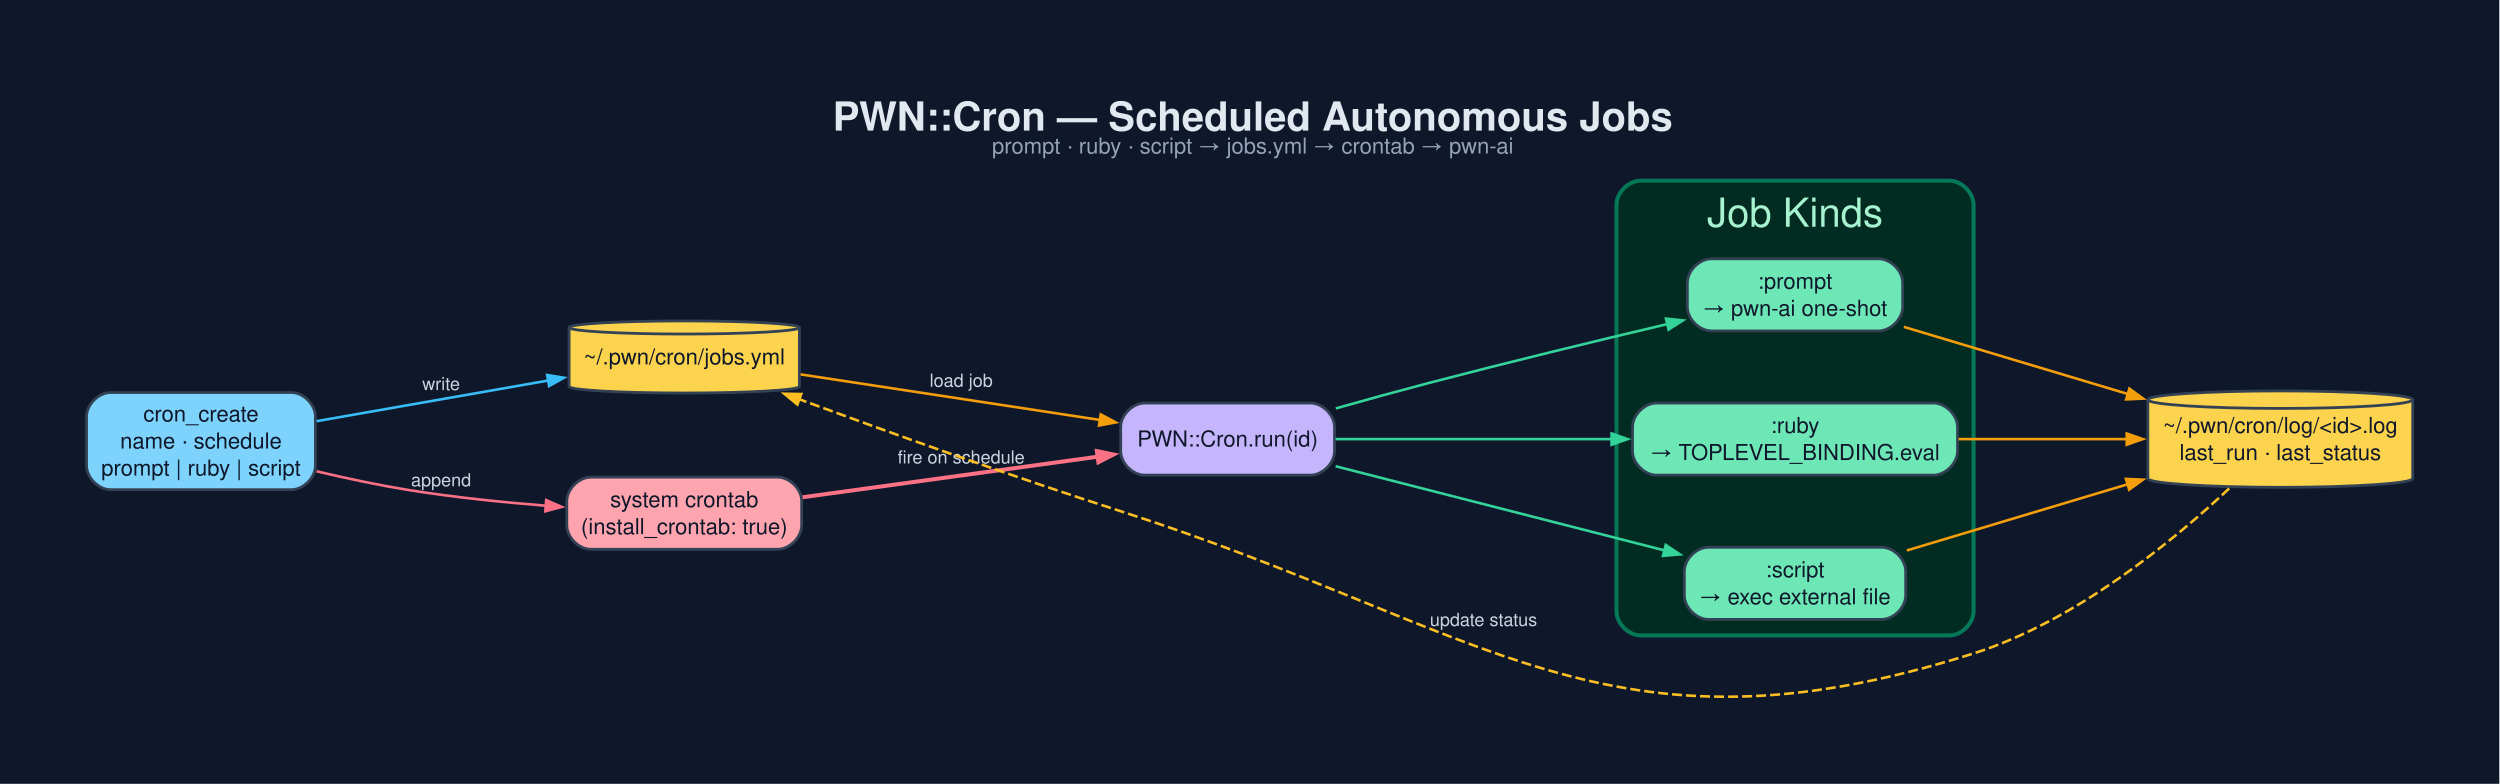
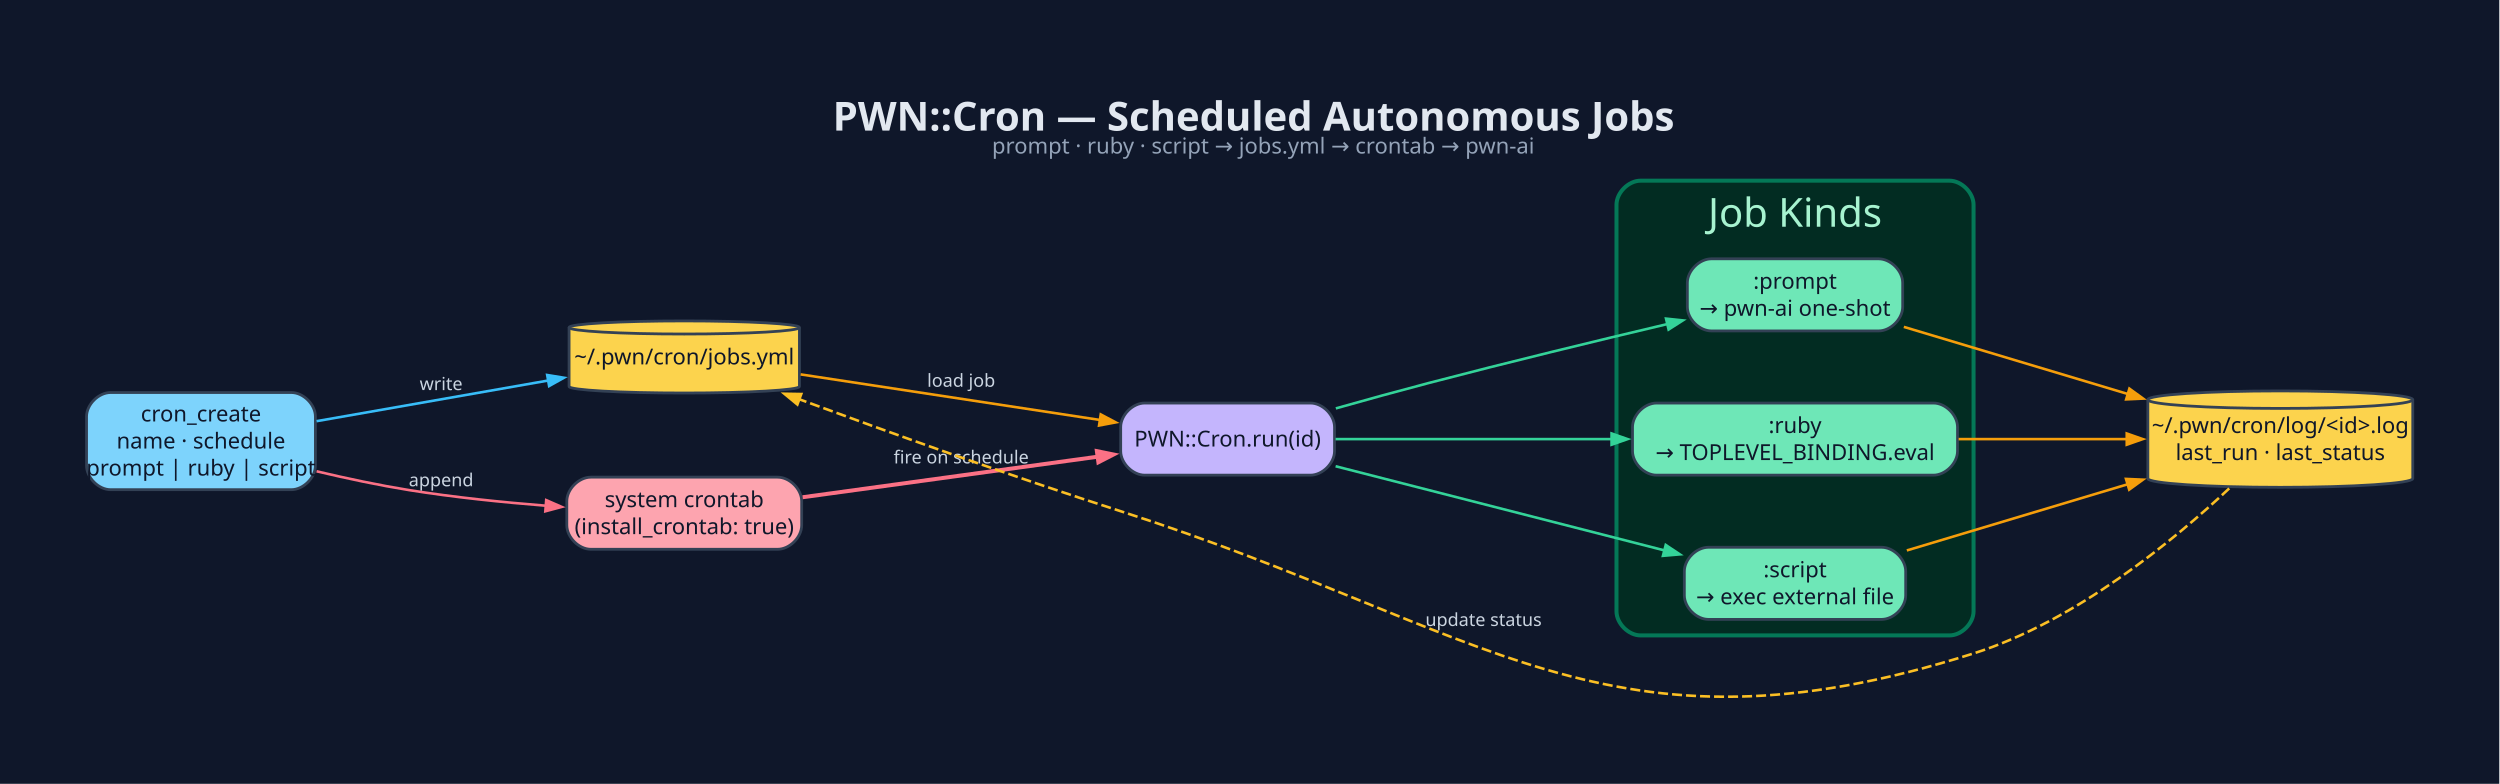
<svg xmlns="http://www.w3.org/2000/svg" width="1248pt" height="391pt" viewBox="0.00 0.00 1248.00 391.00">
  <g id="graph0" class="graph" transform="scale(1 1) rotate(0) translate(43.2 348.08)">
    <polygon fill="#0f172a" stroke="none" points="-43.2,43.2 -43.2,-348.08 1204.45,-348.08 1204.45,43.2 -43.2,43.2" />
-     <text xml:space="preserve" text-anchor="start" x="372.5" y="-282.88" font-family="Helvetica,sans-Serif" font-weight="bold" font-size="20.00" fill="#e2e8f0">PWN::Cron — Scheduled Autonomous Jobs</text>
-     <text xml:space="preserve" text-anchor="start" x="452" y="-271.43" font-family="Helvetica,sans-Serif" font-size="11.00" fill="#94a3b8">prompt · ruby · script → jobs.yml → crontab → pwn-ai</text>
+     <text xml:space="preserve" text-anchor="start" x="372.5" y="-282.88" font-family="sans-Serif" font-weight="bold" font-size="20.00" fill="#e2e8f0">PWN::Cron — Scheduled Autonomous Jobs</text>
+     <text xml:space="preserve" text-anchor="start" x="452" y="-271.43" font-family="sans-Serif" font-size="11.00" fill="#94a3b8">prompt · ruby · script → jobs.yml → crontab → pwn-ai</text>
    <g id="clust1" class="cluster">
      <path fill="#022c22" stroke="#047857" stroke-width="2" d="M775.75,-30.88C775.75,-30.88 930,-30.88 930,-30.88 936,-30.88 942,-36.88 942,-42.88 942,-42.88 942,-245.88 942,-245.88 942,-251.88 936,-257.88 930,-257.88 930,-257.88 775.75,-257.88 775.75,-257.88 769.75,-257.88 763.75,-251.88 763.75,-245.88 763.75,-245.88 763.75,-42.88 763.75,-42.88 763.75,-36.88 769.75,-30.88 775.75,-30.88" />
-       <text xml:space="preserve" text-anchor="middle" x="852.88" y="-234.88" font-family="Helvetica,sans-Serif" font-size="20.00" fill="#a7f3d0">Job Kinds</text>
+       <text xml:space="preserve" text-anchor="middle" x="852.88" y="-234.88" font-family="sans-Serif" font-size="20.00" fill="#a7f3d0">Job Kinds</text>
    </g>
    <g id="node1" class="node">
      <path fill="#7dd3fc" stroke="#334155" stroke-width="1.4" d="M102.25,-152.13C102.25,-152.13 12,-152.13 12,-152.13 6,-152.13 0,-146.13 0,-140.13 0,-140.13 0,-115.63 0,-115.63 0,-109.63 6,-103.63 12,-103.63 12,-103.63 102.25,-103.63 102.25,-103.63 108.25,-103.63 114.25,-109.63 114.25,-115.63 114.25,-115.63 114.25,-140.13 114.25,-140.13 114.25,-146.13 108.25,-152.13 102.25,-152.13" />
-       <text xml:space="preserve" text-anchor="middle" x="57.12" y="-137.68" font-family="Helvetica,sans-Serif" font-size="11.00" fill="#0f172a">cron_create</text>
-       <text xml:space="preserve" text-anchor="middle" x="57.12" y="-124.18" font-family="Helvetica,sans-Serif" font-size="11.00" fill="#0f172a">name · schedule</text>
-       <text xml:space="preserve" text-anchor="middle" x="57.12" y="-110.68" font-family="Helvetica,sans-Serif" font-size="11.00" fill="#0f172a">prompt | ruby | script</text>
+       <text xml:space="preserve" text-anchor="middle" x="57.12" y="-137.68" font-family="sans-Serif" font-size="11.00" fill="#0f172a">cron_create</text>
+       <text xml:space="preserve" text-anchor="middle" x="57.12" y="-124.18" font-family="sans-Serif" font-size="11.00" fill="#0f172a">name · schedule</text>
+       <text xml:space="preserve" text-anchor="middle" x="57.12" y="-110.68" font-family="sans-Serif" font-size="11.00" fill="#0f172a">prompt | ruby | script</text>
    </g>
    <g id="node2" class="node">
      <path fill="#fcd34d" stroke="#334155" stroke-width="1.4" d="M355.88,-184.6C355.88,-186.41 330.1,-187.88 298.38,-187.88 266.65,-187.88 240.88,-186.41 240.88,-184.6 240.88,-184.6 240.88,-155.15 240.88,-155.15 240.88,-153.34 266.65,-151.88 298.38,-151.88 330.1,-151.88 355.88,-153.34 355.88,-155.15 355.88,-155.15 355.88,-184.6 355.88,-184.6" />
      <path fill="none" stroke="#334155" stroke-width="1.4" d="M355.88,-184.6C355.88,-182.8 330.1,-181.33 298.38,-181.33 266.65,-181.33 240.88,-182.8 240.88,-184.6" />
-       <text xml:space="preserve" text-anchor="middle" x="298.38" y="-166.18" font-family="Helvetica,sans-Serif" font-size="11.00" fill="#0f172a">~/.pwn/cron/jobs.yml</text>
+       <text xml:space="preserve" text-anchor="middle" x="298.38" y="-166.18" font-family="sans-Serif" font-size="11.00" fill="#0f172a">~/.pwn/cron/jobs.yml</text>
    </g>
    <g id="edge1" class="edge">
      <path fill="none" stroke="#38bdf8" stroke-width="1.3" d="M114.82,-137.83C149.58,-143.93 194.24,-151.77 230.69,-158.17" />
      <polygon fill="#38bdf8" stroke="#38bdf8" stroke-width="1.3" points="229.95,-160.88 238.32,-159.51 230.92,-155.37 229.95,-160.88" />
-       <text xml:space="preserve" text-anchor="middle" x="177" y="-153.34" font-family="Helvetica,sans-Serif" font-size="9.00" fill="#cbd5e1">write</text>
+       <text xml:space="preserve" text-anchor="middle" x="177" y="-153.34" font-family="sans-Serif" font-size="9.00" fill="#cbd5e1">write</text>
    </g>
    <g id="node3" class="node">
      <path fill="#fda4af" stroke="#334155" stroke-width="1.4" d="M345,-109.88C345,-109.88 251.75,-109.88 251.75,-109.88 245.75,-109.88 239.75,-103.88 239.75,-97.88 239.75,-97.88 239.75,-85.88 239.75,-85.88 239.75,-79.88 245.75,-73.88 251.75,-73.88 251.75,-73.88 345,-73.88 345,-73.88 351,-73.88 357,-79.88 357,-85.88 357,-85.88 357,-97.88 357,-97.88 357,-103.88 351,-109.88 345,-109.88" />
-       <text xml:space="preserve" text-anchor="middle" x="298.38" y="-94.93" font-family="Helvetica,sans-Serif" font-size="11.00" fill="#0f172a">system crontab</text>
-       <text xml:space="preserve" text-anchor="middle" x="298.38" y="-81.43" font-family="Helvetica,sans-Serif" font-size="11.00" fill="#0f172a">(install_crontab: true)</text>
+       <text xml:space="preserve" text-anchor="middle" x="298.38" y="-94.93" font-family="sans-Serif" font-size="11.00" fill="#0f172a">system crontab</text>
+       <text xml:space="preserve" text-anchor="middle" x="298.38" y="-81.43" font-family="sans-Serif" font-size="11.00" fill="#0f172a">(install_crontab: true)</text>
    </g>
    <g id="edge2" class="edge">
      <path fill="none" stroke="#fb7185" stroke-width="1.3" d="M114.83,-112.81C129.83,-109.26 146.08,-105.81 161.25,-103.38 183.28,-99.85 207.51,-97.36 229.34,-95.62" />
      <polygon fill="#fb7185" stroke="#fb7185" stroke-width="1.3" points="229.46,-98.42 237.22,-95.03 229.03,-92.84 229.46,-98.42" />
-       <text xml:space="preserve" text-anchor="middle" x="177" y="-105.33" font-family="Helvetica,sans-Serif" font-size="9.00" fill="#cbd5e1">append</text>
+       <text xml:space="preserve" text-anchor="middle" x="177" y="-105.33" font-family="sans-Serif" font-size="9.00" fill="#cbd5e1">append</text>
    </g>
    <g id="node4" class="node">
      <path fill="#c4b5fd" stroke="#334155" stroke-width="1.4" d="M611,-146.88C611,-146.88 528.25,-146.88 528.25,-146.88 522.25,-146.88 516.25,-140.88 516.25,-134.88 516.25,-134.88 516.25,-122.88 516.25,-122.88 516.25,-116.88 522.25,-110.88 528.25,-110.88 528.25,-110.88 611,-110.88 611,-110.88 617,-110.88 623,-116.88 623,-122.88 623,-122.88 623,-134.88 623,-134.88 623,-140.88 617,-146.88 611,-146.88" />
-       <text xml:space="preserve" text-anchor="middle" x="569.62" y="-125.18" font-family="Helvetica,sans-Serif" font-size="11.00" fill="#0f172a">PWN::Cron.run(id)</text>
+       <text xml:space="preserve" text-anchor="middle" x="569.62" y="-125.18" font-family="sans-Serif" font-size="11.00" fill="#0f172a">PWN::Cron.run(id)</text>
    </g>
    <g id="edge4" class="edge">
      <path fill="none" stroke="#f59e0b" stroke-width="1.3" d="M356.48,-161.18C400.34,-154.5 460.86,-145.29 506.04,-138.41" />
      <polygon fill="#f59e0b" stroke="#f59e0b" stroke-width="1.3" points="506.29,-141.2 513.78,-137.23 505.45,-135.67 506.29,-141.2" />
-       <text xml:space="preserve" text-anchor="middle" x="436.62" y="-155" font-family="Helvetica,sans-Serif" font-size="9.00" fill="#cbd5e1">load job</text>
+       <text xml:space="preserve" text-anchor="middle" x="436.62" y="-155" font-family="sans-Serif" font-size="9.00" fill="#cbd5e1">load job</text>
    </g>
    <g id="edge3" class="edge">
      <path fill="none" stroke="#fb7185" stroke-width="2" d="M357.47,-99.86C400.88,-105.83 460.2,-113.98 504.92,-120.12" />
      <polygon fill="#fb7185" stroke="#fb7185" stroke-width="2" points="504.36,-122.87 512.66,-121.19 505.12,-117.32 504.36,-122.87" />
-       <text xml:space="preserve" text-anchor="middle" x="436.62" y="-116.73" font-family="Helvetica,sans-Serif" font-size="9.00" fill="#cbd5e1">fire on schedule</text>
+       <text xml:space="preserve" text-anchor="middle" x="436.62" y="-116.73" font-family="sans-Serif" font-size="9.00" fill="#cbd5e1">fire on schedule</text>
    </g>
    <g id="node5" class="node">
      <path fill="#6ee7b7" stroke="#334155" stroke-width="1.4" d="M894.62,-218.88C894.62,-218.88 811.12,-218.88 811.12,-218.88 805.12,-218.88 799.12,-212.88 799.12,-206.88 799.12,-206.88 799.12,-194.88 799.12,-194.88 799.12,-188.88 805.12,-182.88 811.12,-182.88 811.12,-182.88 894.62,-182.88 894.62,-182.88 900.62,-182.88 906.62,-188.88 906.62,-194.88 906.62,-194.88 906.62,-206.88 906.62,-206.88 906.62,-212.88 900.62,-218.88 894.62,-218.88" />
-       <text xml:space="preserve" text-anchor="middle" x="852.88" y="-203.93" font-family="Helvetica,sans-Serif" font-size="11.00" fill="#0f172a">:prompt</text>
-       <text xml:space="preserve" text-anchor="middle" x="852.88" y="-190.43" font-family="Helvetica,sans-Serif" font-size="11.00" fill="#0f172a">→ pwn-ai one-shot</text>
+       <text xml:space="preserve" text-anchor="middle" x="852.88" y="-203.93" font-family="sans-Serif" font-size="11.00" fill="#0f172a">:prompt</text>
+       <text xml:space="preserve" text-anchor="middle" x="852.88" y="-190.43" font-family="sans-Serif" font-size="11.00" fill="#0f172a">→ pwn-ai one-shot</text>
    </g>
    <g id="edge5" class="edge">
      <path fill="none" stroke="#34d399" stroke-width="1.3" d="M623.65,-144.21C638.6,-148.43 654.91,-152.93 670,-156.88 709.5,-167.22 754.05,-178.01 789.18,-186.32" />
      <polygon fill="#34d399" stroke="#34d399" stroke-width="1.3" points="788.48,-189.03 796.91,-188.14 789.76,-183.58 788.48,-189.03" />
    </g>
    <g id="node6" class="node">
      <path fill="#6ee7b7" stroke="#334155" stroke-width="1.4" d="M922,-146.88C922,-146.88 783.75,-146.88 783.75,-146.88 777.75,-146.88 771.75,-140.88 771.75,-134.88 771.75,-134.88 771.75,-122.88 771.75,-122.88 771.75,-116.88 777.75,-110.88 783.75,-110.88 783.75,-110.88 922,-110.88 922,-110.88 928,-110.88 934,-116.88 934,-122.88 934,-122.88 934,-134.88 934,-134.88 934,-140.88 928,-146.88 922,-146.88" />
-       <text xml:space="preserve" text-anchor="middle" x="852.88" y="-131.93" font-family="Helvetica,sans-Serif" font-size="11.00" fill="#0f172a">:ruby</text>
-       <text xml:space="preserve" text-anchor="middle" x="852.88" y="-118.43" font-family="Helvetica,sans-Serif" font-size="11.00" fill="#0f172a">→ TOPLEVEL_BINDING.eval</text>
+       <text xml:space="preserve" text-anchor="middle" x="852.88" y="-131.93" font-family="sans-Serif" font-size="11.00" fill="#0f172a">:ruby</text>
+       <text xml:space="preserve" text-anchor="middle" x="852.88" y="-118.43" font-family="sans-Serif" font-size="11.00" fill="#0f172a">→ TOPLEVEL_BINDING.eval</text>
    </g>
    <g id="edge6" class="edge">
      <path fill="none" stroke="#34d399" stroke-width="1.3" d="M623.53,-128.88C662.29,-128.88 715.87,-128.88 761.38,-128.88" />
      <polygon fill="#34d399" stroke="#34d399" stroke-width="1.3" points="761.29,-131.68 769.29,-128.88 761.29,-126.08 761.29,-131.68" />
    </g>
    <g id="node7" class="node">
      <path fill="#6ee7b7" stroke="#334155" stroke-width="1.4" d="M896.12,-74.88C896.12,-74.88 809.62,-74.88 809.62,-74.88 803.62,-74.88 797.62,-68.88 797.62,-62.88 797.62,-62.88 797.62,-50.88 797.62,-50.88 797.62,-44.88 803.62,-38.88 809.62,-38.88 809.62,-38.88 896.12,-38.88 896.12,-38.88 902.12,-38.88 908.12,-44.88 908.12,-50.88 908.12,-50.88 908.12,-62.88 908.12,-62.88 908.12,-68.88 902.12,-74.88 896.12,-74.88" />
-       <text xml:space="preserve" text-anchor="middle" x="852.88" y="-59.93" font-family="Helvetica,sans-Serif" font-size="11.00" fill="#0f172a">:script</text>
-       <text xml:space="preserve" text-anchor="middle" x="852.88" y="-46.43" font-family="Helvetica,sans-Serif" font-size="11.00" fill="#0f172a">→ exec external file</text>
+       <text xml:space="preserve" text-anchor="middle" x="852.88" y="-59.93" font-family="sans-Serif" font-size="11.00" fill="#0f172a">:script</text>
+       <text xml:space="preserve" text-anchor="middle" x="852.88" y="-46.43" font-family="sans-Serif" font-size="11.00" fill="#0f172a">→ exec external file</text>
    </g>
    <g id="edge7" class="edge">
      <path fill="none" stroke="#34d399" stroke-width="1.3" d="M623.53,-115.33C670.17,-103.39 738.24,-85.97 787.93,-73.25" />
      <polygon fill="#34d399" stroke="#34d399" stroke-width="1.3" points="788.33,-76.03 795.39,-71.34 786.94,-70.61 788.33,-76.03" />
    </g>
    <g id="node8" class="node">
      <path fill="#fcd34d" stroke="#334155" stroke-width="1.4" d="M1161.25,-148.56C1161.25,-150.98 1131.61,-152.94 1095.12,-152.94 1058.64,-152.94 1029,-150.98 1029,-148.56 1029,-148.56 1029,-109.19 1029,-109.19 1029,-106.78 1058.64,-104.81 1095.12,-104.81 1131.61,-104.81 1161.25,-106.78 1161.25,-109.19 1161.25,-109.19 1161.25,-148.56 1161.25,-148.56" />
      <path fill="none" stroke="#334155" stroke-width="1.4" d="M1161.25,-148.56C1161.25,-146.15 1131.61,-144.19 1095.12,-144.19 1058.64,-144.19 1029,-146.15 1029,-148.56" />
-       <text xml:space="preserve" text-anchor="middle" x="1095.12" y="-131.93" font-family="Helvetica,sans-Serif" font-size="11.00" fill="#0f172a">~/.pwn/cron/log/&lt;id&gt;.log</text>
-       <text xml:space="preserve" text-anchor="middle" x="1095.12" y="-118.43" font-family="Helvetica,sans-Serif" font-size="11.00" fill="#0f172a">last_run · last_status</text>
+       <text xml:space="preserve" text-anchor="middle" x="1095.12" y="-131.93" font-family="sans-Serif" font-size="11.00" fill="#0f172a">~/.pwn/cron/log/&lt;id&gt;.log</text>
+       <text xml:space="preserve" text-anchor="middle" x="1095.12" y="-118.43" font-family="sans-Serif" font-size="11.00" fill="#0f172a">last_run · last_status</text>
    </g>
    <g id="edge8" class="edge">
      <path fill="none" stroke="#f59e0b" stroke-width="1.3" d="M907.19,-184.9C940.2,-175.01 983.08,-162.16 1019.44,-151.26" />
      <polygon fill="#f59e0b" stroke="#f59e0b" stroke-width="1.3" points="1019.79,-154.08 1026.65,-149.1 1018.18,-148.71 1019.79,-154.08" />
    </g>
    <g id="edge9" class="edge">
      <path fill="none" stroke="#f59e0b" stroke-width="1.3" d="M934.54,-128.88C961.74,-128.88 991.97,-128.88 1018.74,-128.88" />
      <polygon fill="#f59e0b" stroke="#f59e0b" stroke-width="1.3" points="1018.47,-131.68 1026.47,-128.88 1018.47,-126.08 1018.47,-131.68" />
    </g>
    <g id="edge10" class="edge">
      <path fill="none" stroke="#f59e0b" stroke-width="1.3" d="M908.69,-73.3C941.36,-83.1 983.3,-95.66 1019.02,-106.37" />
      <polygon fill="#f59e0b" stroke="#f59e0b" stroke-width="1.3" points="1018.09,-109.01 1026.55,-108.63 1019.69,-103.65 1018.09,-109.01" />
    </g>
    <g id="edge11" class="edge">
      <path fill="none" stroke="#fbbf24" stroke-width="1.3" stroke-dasharray="5,2" d="M1069.63,-104.26C1041.6,-78 992.95,-38 942,-21.88 759.1,36 698.93,-34.31 516.25,-92.88 461.31,-110.49 399.34,-132.73 355.76,-148.78" />
      <polygon fill="#fbbf24" stroke="#fbbf24" stroke-width="1.3" points="354.85,-146.13 348.32,-151.53 356.79,-151.38 354.85,-146.13" />
-       <text xml:space="preserve" text-anchor="middle" x="697.38" y="-35.59" font-family="Helvetica,sans-Serif" font-size="9.00" fill="#cbd5e1">update status</text>
+       <text xml:space="preserve" text-anchor="middle" x="697.38" y="-35.59" font-family="sans-Serif" font-size="9.00" fill="#cbd5e1">update status</text>
    </g>
  </g>
</svg>
